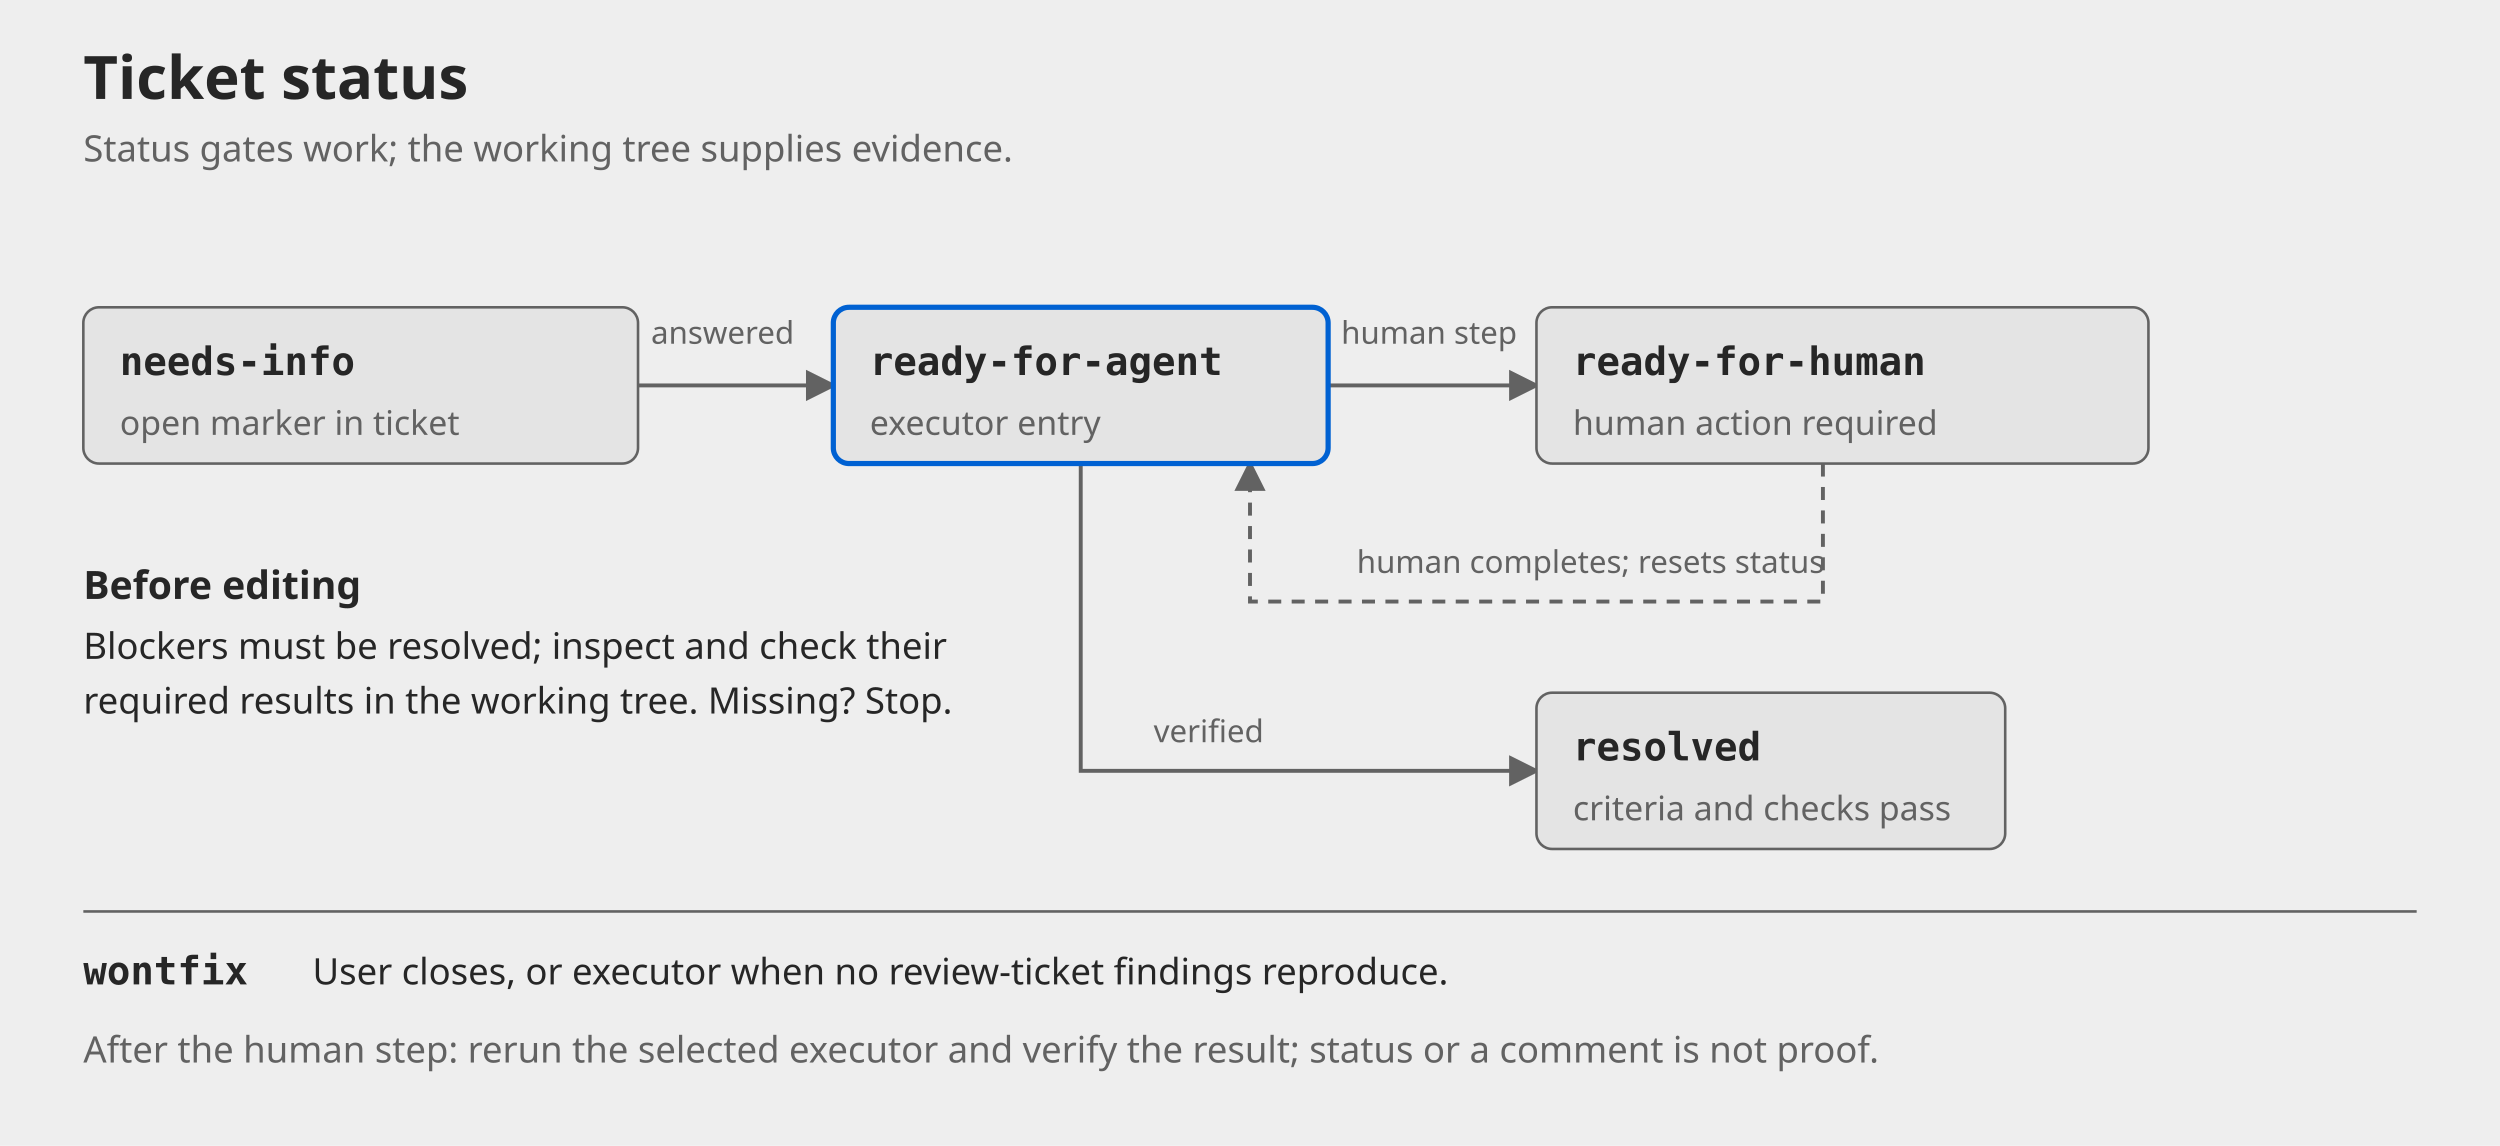
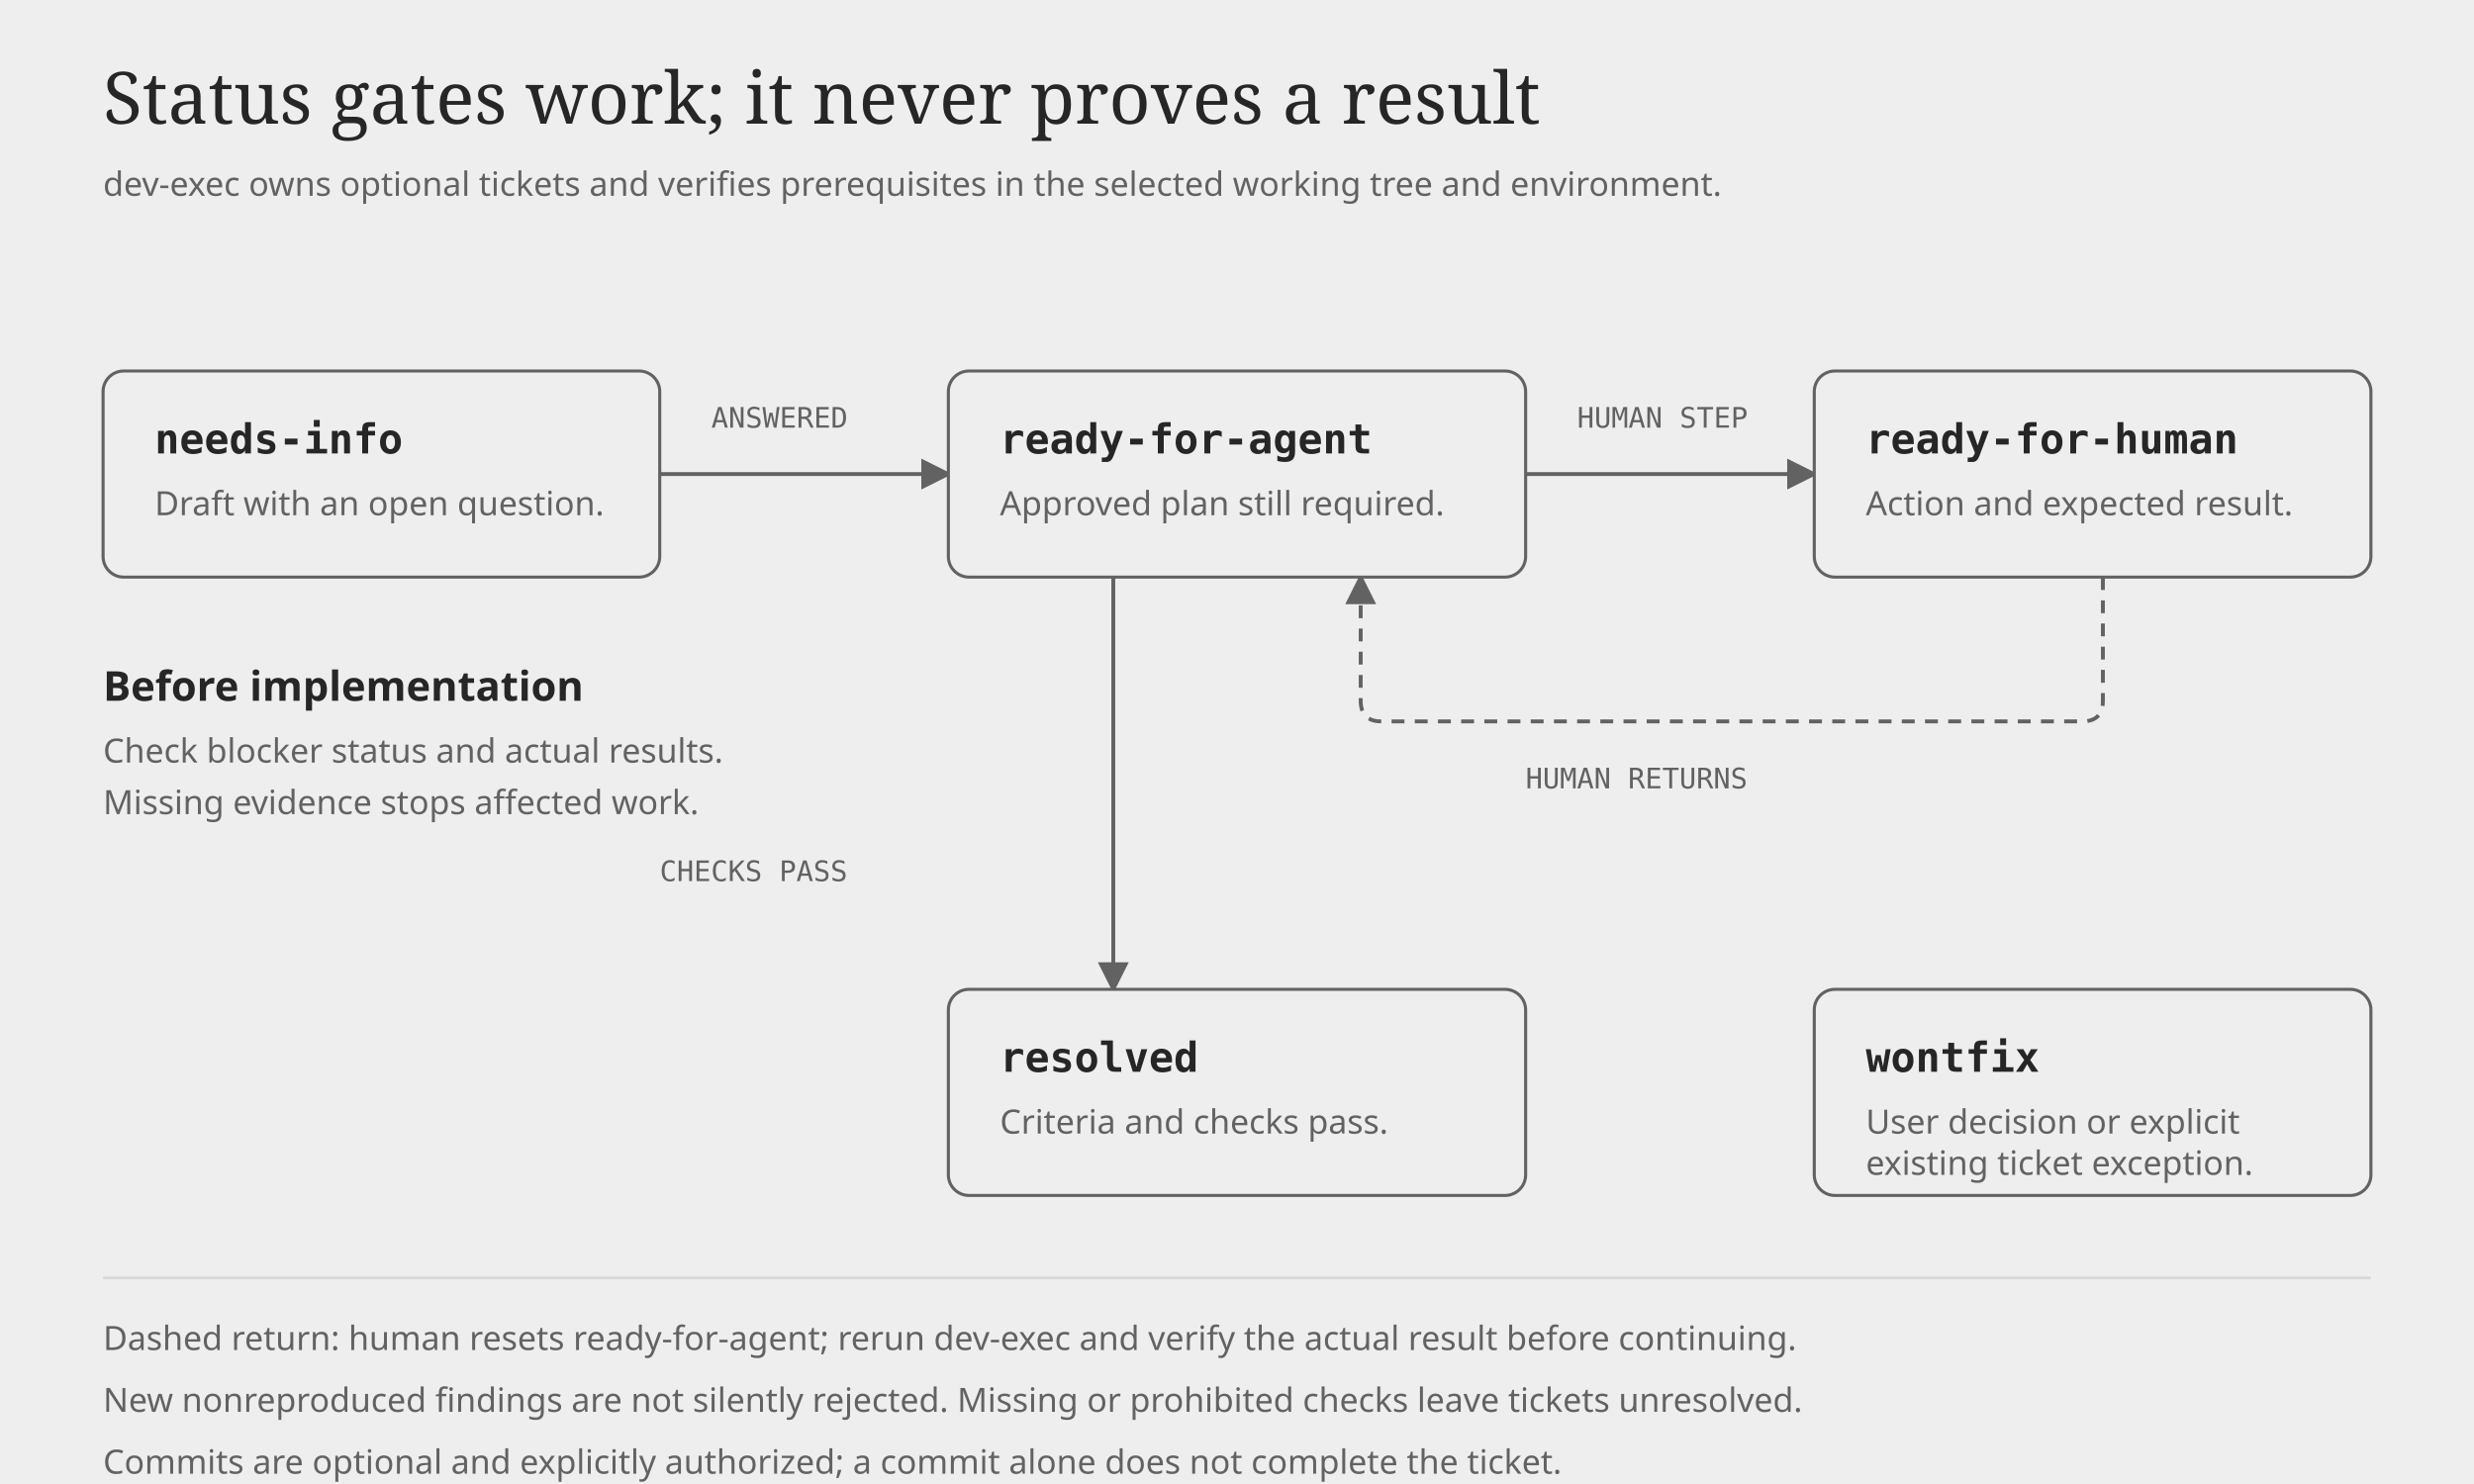
- <svg xmlns="http://www.w3.org/2000/svg" viewBox="0 0 960 440" role="img" aria-labelledby="nxs-ticket-status-light-title nxs-ticket-status-light-desc">
+ <svg xmlns="http://www.w3.org/2000/svg" width="960" height="576" viewBox="0 0 960 576" role="img" aria-labelledby="ticket-status-light-title ticket-status-light-desc">
  <defs>
-     <marker id="nxs-ticket-status-light-arrow" markerWidth="8" markerHeight="8" refX="7" refY="4" orient="auto">
+     <marker id="ticket-status-light-arrow" markerWidth="8" markerHeight="8" refX="7" refY="4" orient="auto">
      <path d="M0 0 L8 4 L0 8 Z" fill="#626262" />
    </marker>
  </defs>
-   <rect width="960" height="440" fill="#eeeeee" />
-   <text x="32" y="38" fill="#262626" font-family="system-ui, sans-serif" font-size="23" font-weight="600">Ticket status</text>
-   <text x="32" y="62" fill="#626262" font-family="system-ui, sans-serif" font-size="14" font-weight="400">Status gates work; the working tree supplies evidence.</text>
-   <path d="M245 148 H320" fill="none" stroke="#626262" stroke-width="1.5" marker-end="url(#nxs-ticket-status-light-arrow)" />
-   <path d="M510 148 H590" fill="none" stroke="#626262" stroke-width="1.5" marker-end="url(#nxs-ticket-status-light-arrow)" />
-   <path d="M700 178 V231 H480 V178" fill="none" stroke="#626262" stroke-width="1.5" stroke-dasharray="5 4" marker-end="url(#nxs-ticket-status-light-arrow)" />
-   <path d="M415 178 V296 H590" fill="none" stroke="#626262" stroke-width="1.5" marker-end="url(#nxs-ticket-status-light-arrow)" />
-   <rect x="32" y="118" width="213" height="60" rx="6" fill="#e4e4e4" stroke="#626262" stroke-width="1" />
-   <text x="46" y="144" fill="#262626" font-family="ui-monospace, monospace" font-size="15" font-weight="600">needs-info</text>
-   <text x="46" y="167" fill="#626262" font-family="system-ui, sans-serif" font-size="13" font-weight="400">open marker in ticket</text>
-   <rect x="320" y="118" width="190" height="60" rx="6" fill="#e4e4e4" stroke="#0061d2" stroke-width="2" />
-   <text x="334" y="144" fill="#262626" font-family="ui-monospace, monospace" font-size="15" font-weight="600">ready-for-agent</text>
-   <text x="334" y="167" fill="#626262" font-family="system-ui, sans-serif" font-size="13" font-weight="400">executor entry</text>
-   <rect x="590" y="118" width="235" height="60" rx="6" fill="#e4e4e4" stroke="#626262" stroke-width="1" />
-   <text x="604" y="144" fill="#262626" font-family="ui-monospace, monospace" font-size="15" font-weight="600">ready-for-human</text>
-   <text x="604" y="167" fill="#626262" font-family="system-ui, sans-serif" font-size="13" font-weight="400">human action required</text>
-   <rect x="590" y="266" width="180" height="60" rx="6" fill="#e4e4e4" stroke="#626262" stroke-width="1" />
-   <text x="604" y="292" fill="#262626" font-family="ui-monospace, monospace" font-size="15" font-weight="600">resolved</text>
-   <text x="604" y="315" fill="#626262" font-family="system-ui, sans-serif" font-size="13" font-weight="400">criteria and checks pass</text>
-   <text x="250" y="132" fill="#626262" font-family="system-ui, sans-serif" font-size="12" font-weight="400">answered</text>
-   <text x="515" y="132" fill="#626262" font-family="system-ui, sans-serif" font-size="12" font-weight="400">human step</text>
-   <text x="521" y="220" fill="#626262" font-family="system-ui, sans-serif" font-size="12" font-weight="400">human completes; resets status</text>
-   <text x="443" y="285" fill="#626262" font-family="system-ui, sans-serif" font-size="12" font-weight="400">verified</text>
-   <text x="32" y="230" fill="#262626" font-family="system-ui, sans-serif" font-size="15" font-weight="600">Before editing</text>
-   <text x="32" y="253" fill="#262626" font-family="system-ui, sans-serif" font-size="14" font-weight="400">Blockers must be resolved; inspect and check their</text>
-   <text x="32" y="274" fill="#262626" font-family="system-ui, sans-serif" font-size="14" font-weight="400">required results in the working tree. Missing? Stop.</text>
-   <path d="M32 350 H928" stroke="#626262" stroke-width="1" />
-   <text x="32" y="378" fill="#262626" font-family="ui-monospace, monospace" font-size="15" font-weight="600">wontfix</text>
-   <text x="120" y="378" fill="#262626" font-family="system-ui, sans-serif" font-size="14" font-weight="400">User closes, or executor when no review-ticket findings reproduce.</text>
-   <text x="32" y="408" fill="#626262" font-family="system-ui, sans-serif" font-size="14" font-weight="400">After the human step: rerun the selected executor and verify the result; status or a comment is not proof.</text>
+   <style>text{font-family:'Geist',system-ui,sans-serif;fill:#262626}.title{font-family:'Instrument Serif',Georgia,serif;font-size:28px}.name{font-family:'Geist Mono',ui-monospace,monospace;font-size:16px;font-weight:600}.heading{font-size:16px;font-weight:600}.sub{font-size:13px;fill:#626262}.label{font-family:'Geist Mono',ui-monospace,monospace;font-size:11px;fill:#626262}.node{fill:#eeeeee;stroke:#626262;stroke-width:1.2}.edge{fill:none;stroke:#626262;stroke-width:1.5;marker-end:url(#ticket-status-light-arrow)}.return{stroke-dasharray:5 4}.mask{fill:#eeeeee}</style>
+   <rect width="960" height="576" fill="#eeeeee" />
+   <text class="title" x="40" y="48">Status gates work; it never proves a result</text>
+   <text class="sub" x="40" y="76">dev-exec owns optional tickets and verifies prerequisites in the selected working tree and environment.</text>
+   <path class="edge" d="M256 184 H368" />
+   <path class="edge" d="M592 184 H704" />
+   <path class="edge return" d="M816 224 V272 Q816 280 808 280 H536 Q528 280 528 272 V224" />
+   <path class="edge" d="M432 224 V384" />
+   <rect class="mask" x="272" y="148" width="80" height="28" />
+   <text class="label" x="276" y="166">ANSWERED</text>
+   <rect class="mask" x="608" y="148" width="80" height="28" />
+   <text class="label" x="612" y="166">HUMAN STEP</text>
+   <rect class="mask" x="584" y="288" width="200" height="28" />
+   <text class="label" x="592" y="306">HUMAN RETURNS</text>
+   <rect class="mask" x="248" y="324" width="176" height="28" />
+   <text class="label" x="256" y="342">CHECKS PASS</text>
+   <rect class="node" x="40" y="144" width="216" height="80" rx="8" />
+   <text class="name" x="60" y="176">needs-info</text>
+   <text class="sub" x="60" y="200">Draft with an open question.</text>
+   <rect class="node" x="368" y="144" width="224" height="80" rx="8" />
+   <text class="name" x="388" y="176">ready-for-agent</text>
+   <text class="sub" x="388" y="200">Approved plan still required.</text>
+   <rect class="node" x="704" y="144" width="216" height="80" rx="8" />
+   <text class="name" x="724" y="176">ready-for-human</text>
+   <text class="sub" x="724" y="200">Action and expected result.</text>
+   <text class="heading" x="40" y="272">Before implementation</text>
+   <text class="sub" x="40" y="296">Check blocker status and actual results.</text>
+   <text class="sub" x="40" y="316">Missing evidence stops affected work.</text>
+   <rect class="node" x="368" y="384" width="224" height="80" rx="8" />
+   <text class="name" x="388" y="416">resolved</text>
+   <text class="sub" x="388" y="440">Criteria and checks pass.</text>
+   <rect class="node" x="704" y="384" width="216" height="80" rx="8" />
+   <text class="name" x="724" y="416">wontfix</text>
+   <text class="sub" x="724" y="440">User decision or explicit</text>
+   <text class="sub" x="724" y="456">existing ticket exception.</text>
+   <path d="M40 496 H920" stroke="#d7d7d7" />
+   <text class="sub" x="40" y="524">Dashed return: human resets ready-for-agent; rerun dev-exec and verify the actual result before continuing.</text>
+   <text class="sub" x="40" y="548">New nonreproduced findings are not silently rejected. Missing or prohibited checks leave tickets unresolved.</text>
+   <text class="sub" x="40" y="572">Commits are optional and explicitly authorized; a commit alone does not complete the ticket.</text>
</svg>
